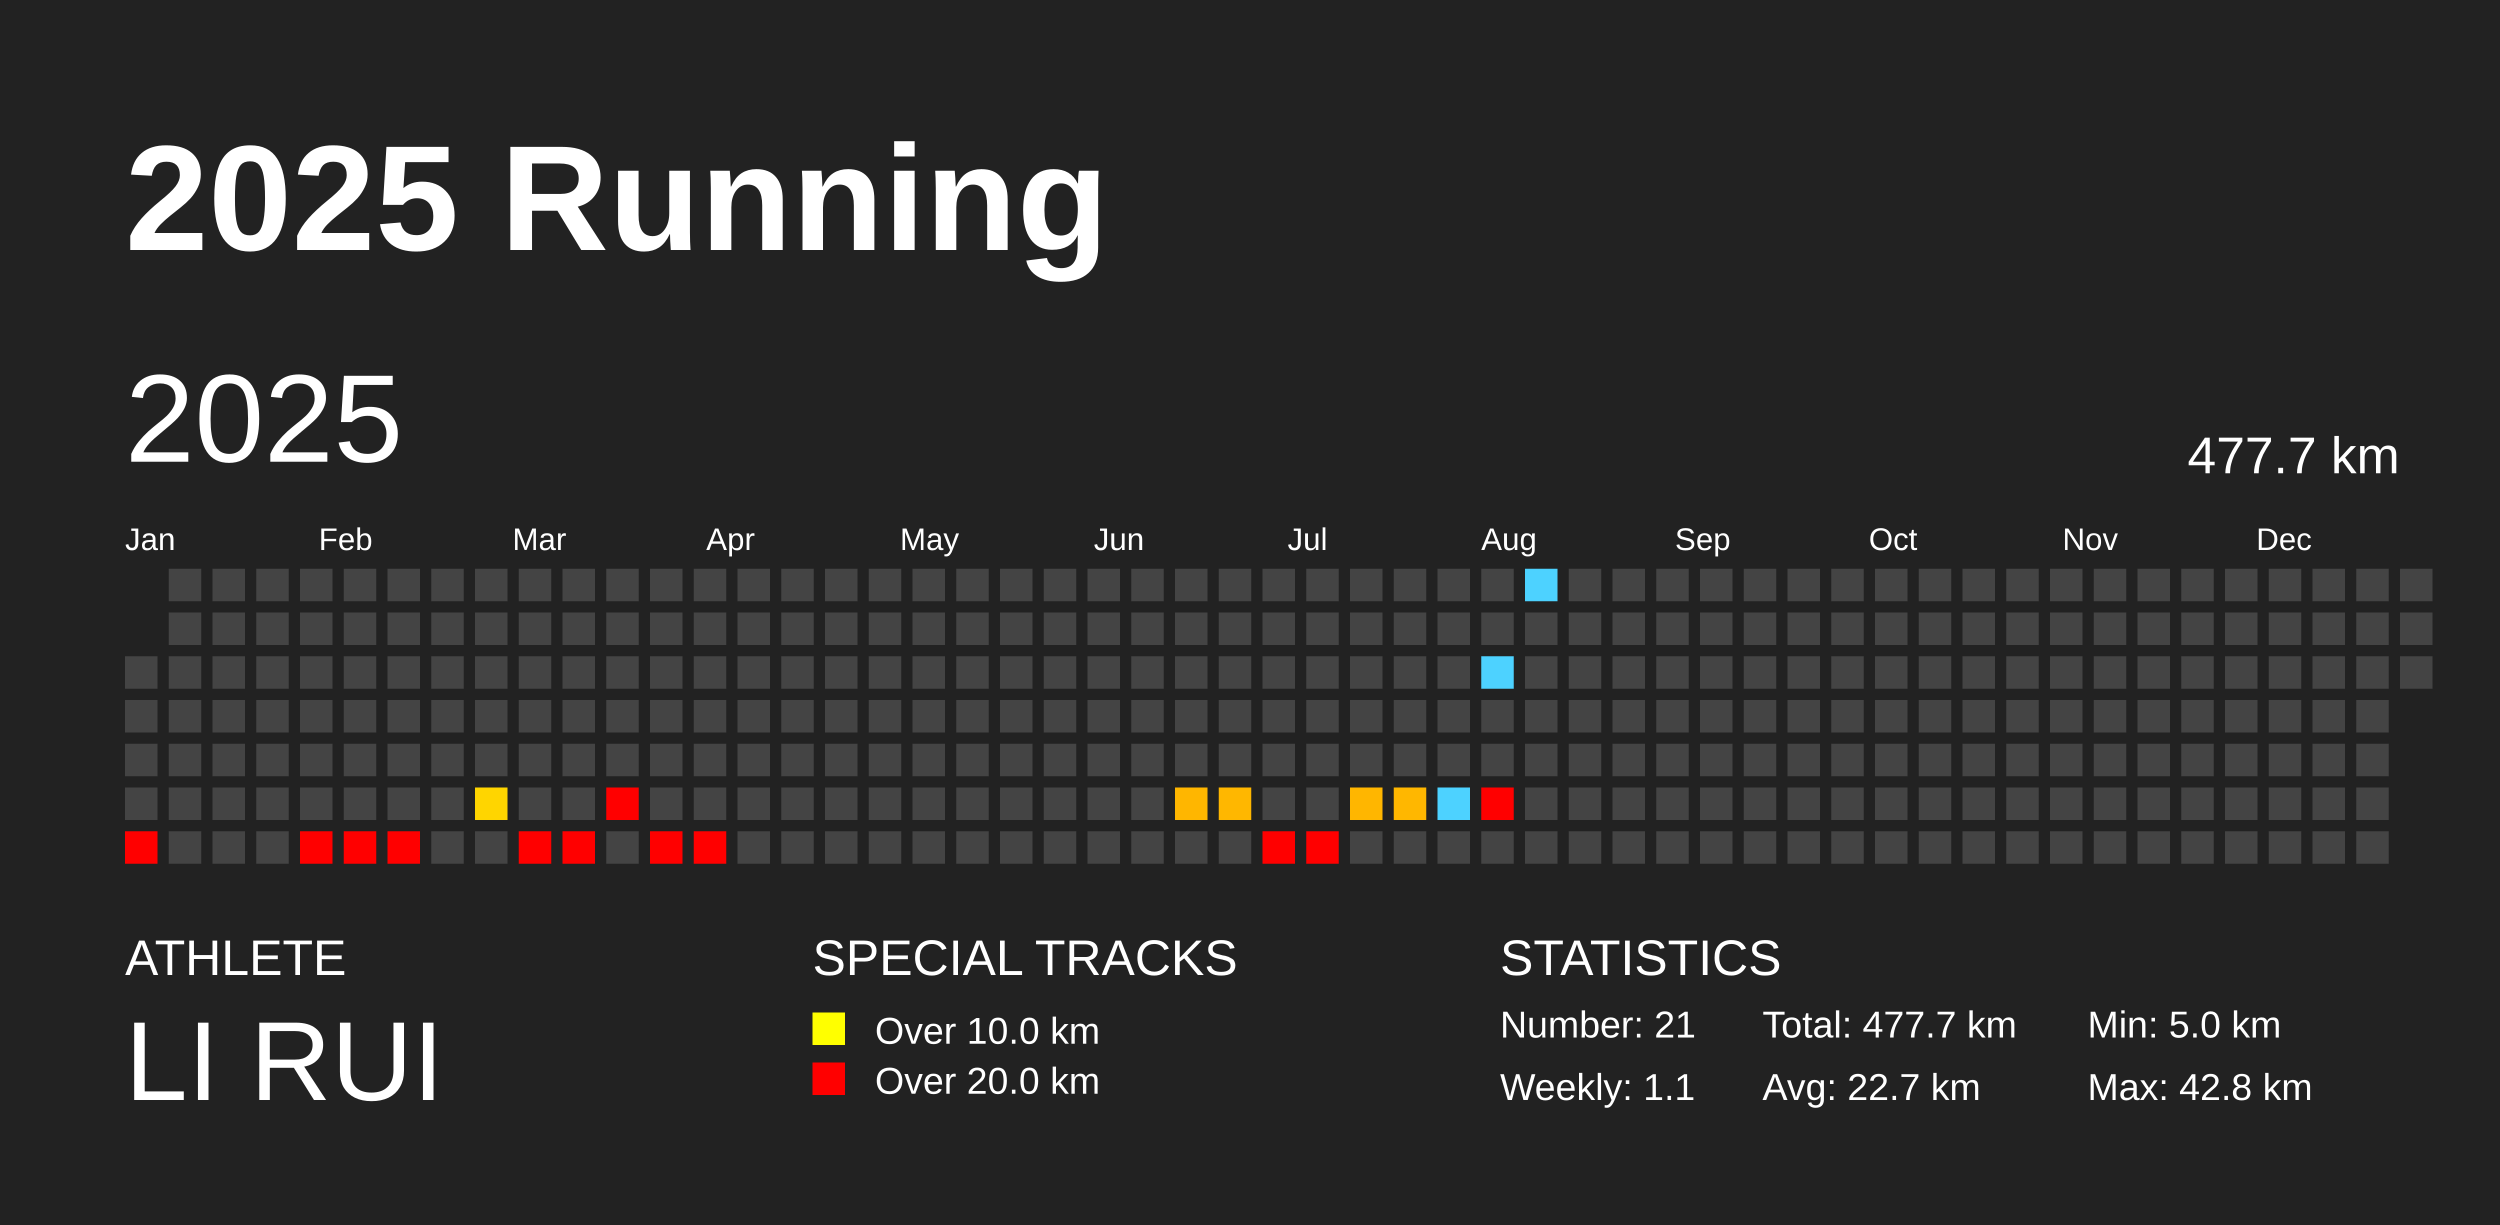
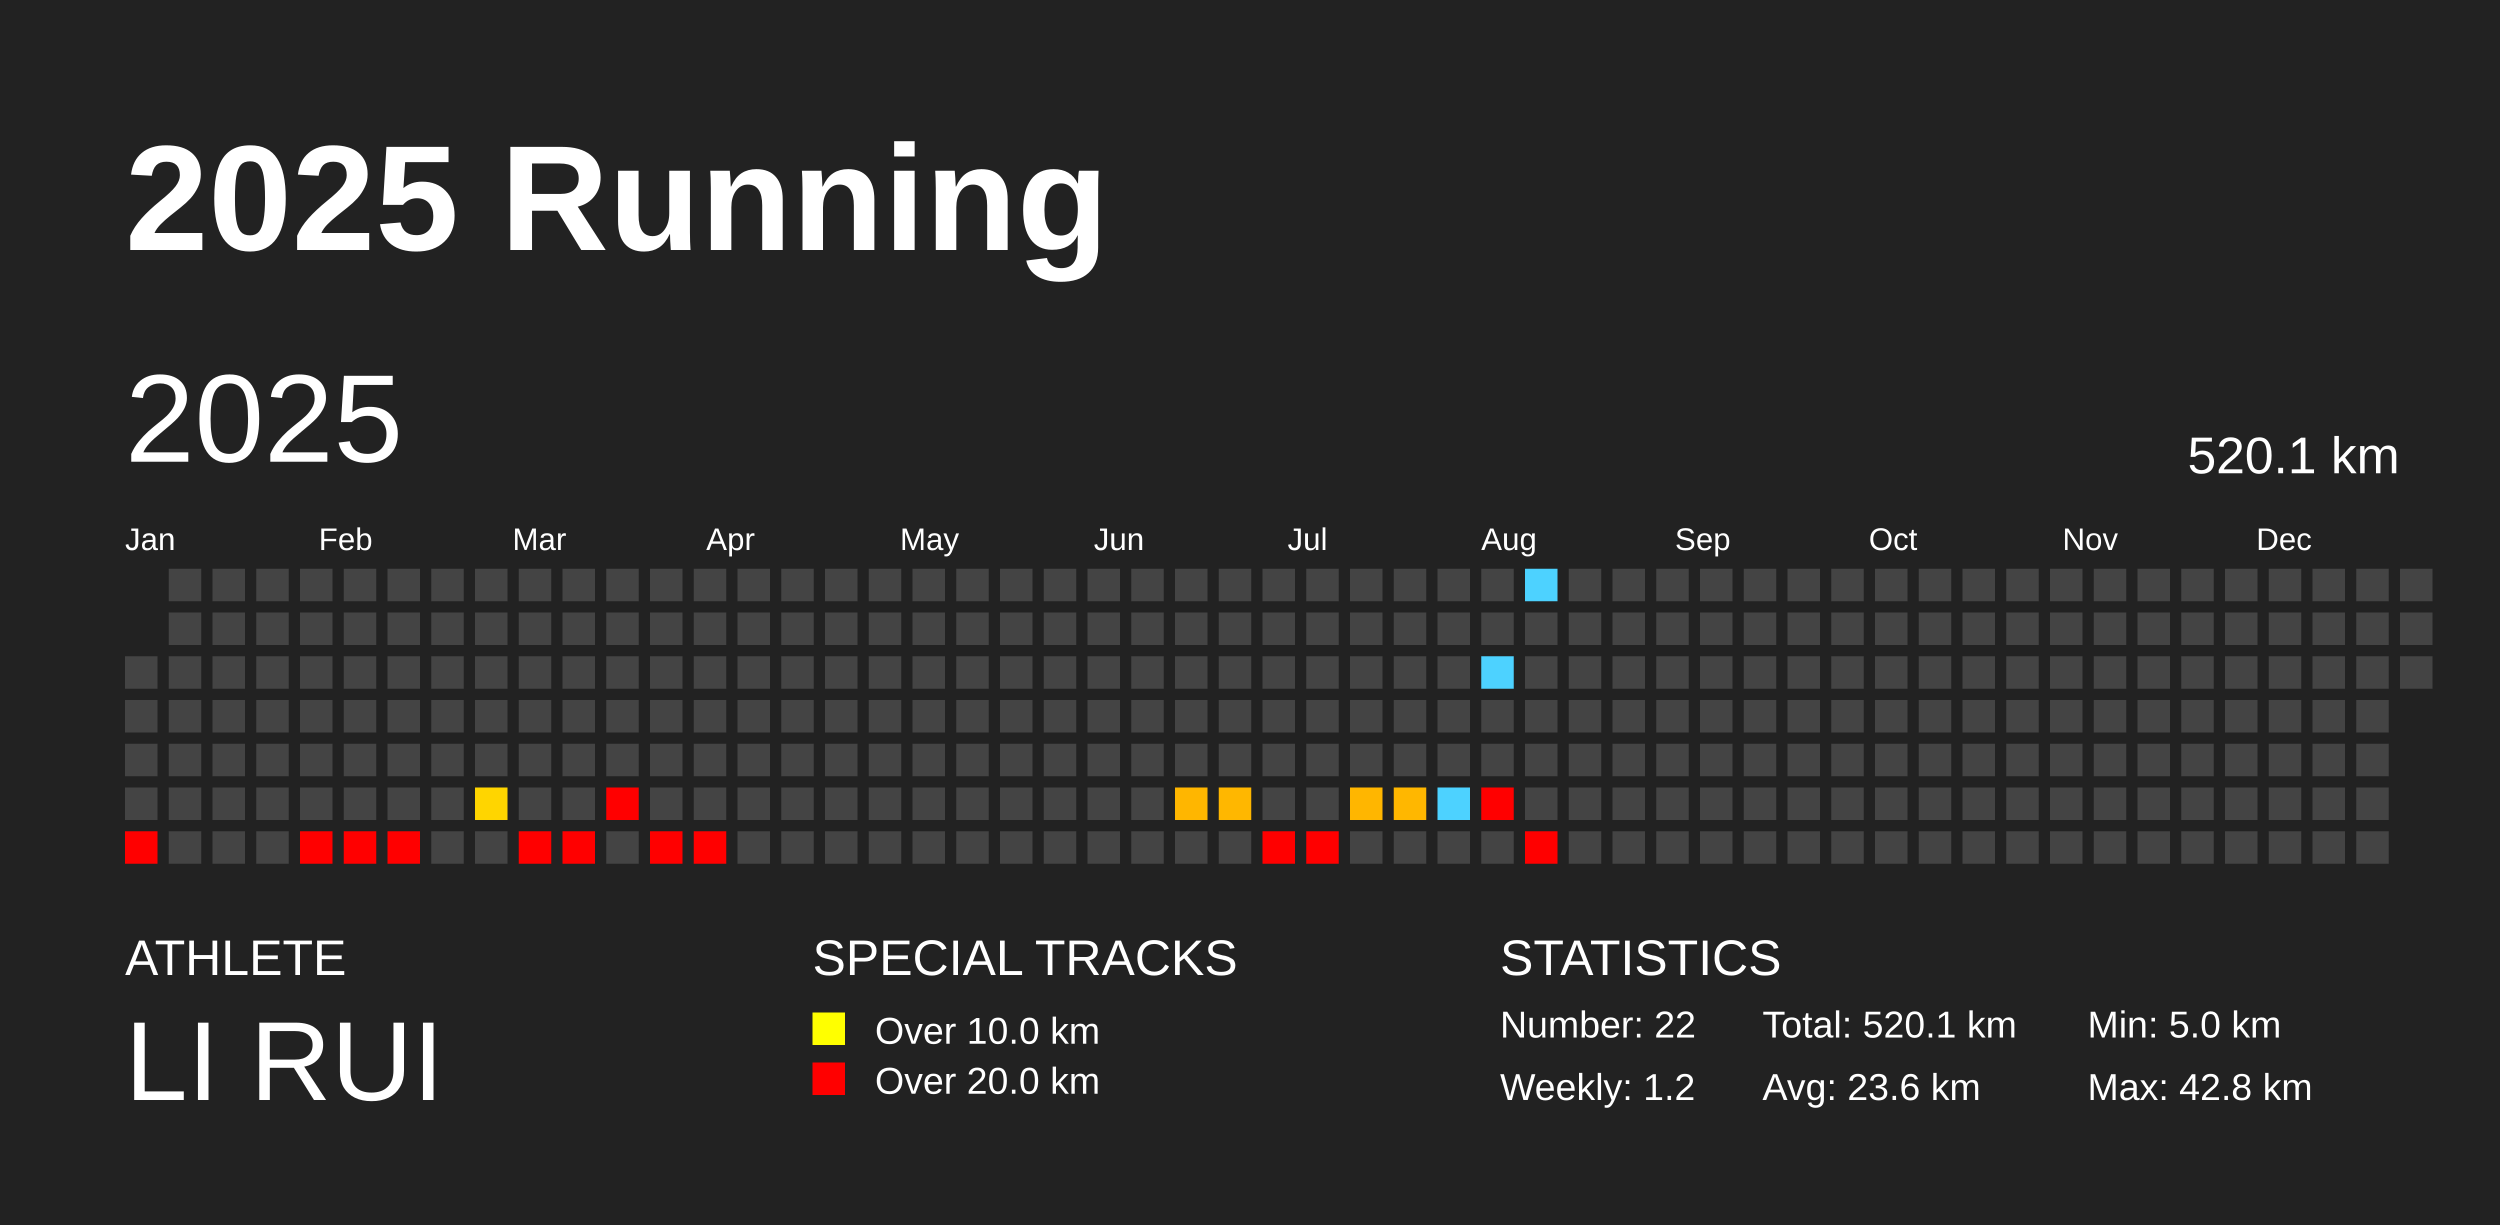
<svg xmlns="http://www.w3.org/2000/svg" baseProfile="full" height="98mm" version="1.1" viewBox="0,0,200,98" width="200mm">
  <defs />
  <rect fill="#222222" height="98" width="200" x="0" y="0" />
  <text fill="#FFFFFF" style="font-size:12px; font-family:Arial; font-weight:bold;" x="10" y="20">2025 Running</text>
  <text fill="#FFFFFF" style="font-size:4px; font-family:Arial" x="10" y="78">ATHLETE</text>
  <text fill="#FFFFFF" style="font-size:9px; font-family:Arial" x="10" y="88">LI RUI</text>
  <text fill="#FFFFFF" style="font-size:4px; font-family:Arial" x="65" y="78">SPECIAL TRACKS</text>
  <rect fill="yellow" height="2.6" width="2.6" x="65" y="81" />
  <text fill="#FFFFFF" style="font-size:3px; font-family:Arial" x="70" y="83.5">Over 10.0 km</text>
  <rect fill="red" height="2.6" width="2.6" x="65" y="85" />
  <text fill="#FFFFFF" style="font-size:3px; font-family:Arial" x="70" y="87.5">Over 20.0 km</text>
  <text fill="#FFFFFF" style="font-size:4px; font-family:Arial" x="120" y="78">STATISTICS</text>
-   <text fill="#FFFFFF" style="font-size:3px; font-family:Arial" x="120" y="83">Number: 21</text>
-   <text fill="#FFFFFF" style="font-size:3px; font-family:Arial" x="120" y="88">Weekly: 1.1</text>
-   <text fill="#FFFFFF" style="font-size:3px; font-family:Arial" x="141" y="83">Total: 477.7 km</text>
-   <text fill="#FFFFFF" style="font-size:3px; font-family:Arial" x="141" y="88">Avg: 22.7 km</text>
+   <text fill="#FFFFFF" style="font-size:3px; font-family:Arial" x="120" y="83">Number: 22</text>
+   <text fill="#FFFFFF" style="font-size:3px; font-family:Arial" x="120" y="88">Weekly: 1.2</text>
+   <text fill="#FFFFFF" style="font-size:3px; font-family:Arial" x="141" y="83">Total: 520.1 km</text>
+   <text fill="#FFFFFF" style="font-size:3px; font-family:Arial" x="141" y="88">Avg: 23.6 km</text>
  <text fill="#FFFFFF" style="font-size:3px; font-family:Arial" x="167" y="83">Min: 5.0 km</text>
  <text fill="#FFFFFF" style="font-size:3px; font-family:Arial" x="167" y="88">Max: 42.8 km</text>
  <text dominant-baseline="hanging" fill="#FFFFFF" style="font-size:10.0px; font-family:Arial;" x="10" y="30">2025</text>
-   <text dominant-baseline="hanging" fill="#FFFFFF" style="font-size:4.125px; font-family:Arial;" x="175" y="35">477.7 km</text>
+   <text dominant-baseline="hanging" fill="#FFFFFF" style="font-size:4.125px; font-family:Arial;" x="175" y="35">520.1 km</text>
  <text fill="#FFFFFF" style="font-size:2.5px; font-family:Arial" x="10.0" y="44">Jan</text>
  <text fill="#FFFFFF" style="font-size:2.5px; font-family:Arial" x="25.5" y="44">Feb</text>
  <text fill="#FFFFFF" style="font-size:2.5px; font-family:Arial" x="41.0" y="44">Mar</text>
  <text fill="#FFFFFF" style="font-size:2.5px; font-family:Arial" x="56.5" y="44">Apr</text>
  <text fill="#FFFFFF" style="font-size:2.5px; font-family:Arial" x="72.0" y="44">May</text>
  <text fill="#FFFFFF" style="font-size:2.5px; font-family:Arial" x="87.5" y="44">Jun</text>
  <text fill="#FFFFFF" style="font-size:2.5px; font-family:Arial" x="103.0" y="44">Jul</text>
  <text fill="#FFFFFF" style="font-size:2.5px; font-family:Arial" x="118.5" y="44">Aug</text>
  <text fill="#FFFFFF" style="font-size:2.5px; font-family:Arial" x="134.0" y="44">Sep</text>
  <text fill="#FFFFFF" style="font-size:2.5px; font-family:Arial" x="149.5" y="44">Oct</text>
  <text fill="#FFFFFF" style="font-size:2.5px; font-family:Arial" x="165.0" y="44">Nov</text>
  <text fill="#FFFFFF" style="font-size:2.5px; font-family:Arial" x="180.5" y="44">Dec</text>
  <rect fill="#444444" height="2.6" width="2.6" x="10.0" y="52.5" />
  <rect fill="#444444" height="2.6" width="2.6" x="10.0" y="56.0" />
  <rect fill="#444444" height="2.6" width="2.6" x="10.0" y="59.5" />
  <rect fill="#444444" height="2.6" width="2.6" x="10.0" y="63.0" />
  <rect fill="red" height="2.6" width="2.6" x="10.0" y="66.5" />
  <rect fill="#444444" height="2.6" width="2.6" x="13.5" y="45.5" />
  <rect fill="#444444" height="2.6" width="2.6" x="13.5" y="49.0" />
  <rect fill="#444444" height="2.6" width="2.6" x="13.5" y="52.5" />
  <rect fill="#444444" height="2.6" width="2.6" x="13.5" y="56.0" />
  <rect fill="#444444" height="2.6" width="2.6" x="13.5" y="59.5" />
  <rect fill="#444444" height="2.6" width="2.6" x="13.5" y="63.0" />
  <rect fill="#444444" height="2.6" width="2.6" x="13.5" y="66.5" />
  <rect fill="#444444" height="2.6" width="2.6" x="17.0" y="45.5" />
  <rect fill="#444444" height="2.6" width="2.6" x="17.0" y="49.0" />
  <rect fill="#444444" height="2.6" width="2.6" x="17.0" y="52.5" />
  <rect fill="#444444" height="2.6" width="2.6" x="17.0" y="56.0" />
  <rect fill="#444444" height="2.6" width="2.6" x="17.0" y="59.5" />
  <rect fill="#444444" height="2.6" width="2.6" x="17.0" y="63.0" />
  <rect fill="#444444" height="2.6" width="2.6" x="17.0" y="66.5" />
  <rect fill="#444444" height="2.6" width="2.6" x="20.5" y="45.5" />
  <rect fill="#444444" height="2.6" width="2.6" x="20.5" y="49.0" />
  <rect fill="#444444" height="2.6" width="2.6" x="20.5" y="52.5" />
  <rect fill="#444444" height="2.6" width="2.6" x="20.5" y="56.0" />
  <rect fill="#444444" height="2.6" width="2.6" x="20.5" y="59.5" />
  <rect fill="#444444" height="2.6" width="2.6" x="20.5" y="63.0" />
  <rect fill="#444444" height="2.6" width="2.6" x="20.5" y="66.5" />
  <rect fill="#444444" height="2.6" width="2.6" x="24.0" y="45.5" />
  <rect fill="#444444" height="2.6" width="2.6" x="24.0" y="49.0" />
  <rect fill="#444444" height="2.6" width="2.6" x="24.0" y="52.5" />
  <rect fill="#444444" height="2.6" width="2.6" x="24.0" y="56.0" />
  <rect fill="#444444" height="2.6" width="2.6" x="24.0" y="59.5" />
  <rect fill="#444444" height="2.6" width="2.6" x="24.0" y="63.0" />
  <rect fill="red" height="2.6" width="2.6" x="24.0" y="66.5" />
  <rect fill="#444444" height="2.6" width="2.6" x="27.5" y="45.5" />
  <rect fill="#444444" height="2.6" width="2.6" x="27.5" y="49.0" />
  <rect fill="#444444" height="2.6" width="2.6" x="27.5" y="52.5" />
  <rect fill="#444444" height="2.6" width="2.6" x="27.5" y="56.0" />
  <rect fill="#444444" height="2.6" width="2.6" x="27.5" y="59.5" />
  <rect fill="#444444" height="2.6" width="2.6" x="27.5" y="63.0" />
  <rect fill="red" height="2.6" width="2.6" x="27.5" y="66.5" />
  <rect fill="#444444" height="2.6" width="2.6" x="31.0" y="45.5" />
  <rect fill="#444444" height="2.6" width="2.6" x="31.0" y="49.0" />
  <rect fill="#444444" height="2.6" width="2.6" x="31.0" y="52.5" />
  <rect fill="#444444" height="2.6" width="2.6" x="31.0" y="56.0" />
  <rect fill="#444444" height="2.6" width="2.6" x="31.0" y="59.5" />
  <rect fill="#444444" height="2.6" width="2.6" x="31.0" y="63.0" />
  <rect fill="red" height="2.6" width="2.6" x="31.0" y="66.5" />
  <rect fill="#444444" height="2.6" width="2.6" x="34.5" y="45.5" />
  <rect fill="#444444" height="2.6" width="2.6" x="34.5" y="49.0" />
  <rect fill="#444444" height="2.6" width="2.6" x="34.5" y="52.5" />
  <rect fill="#444444" height="2.6" width="2.6" x="34.5" y="56.0" />
  <rect fill="#444444" height="2.6" width="2.6" x="34.5" y="59.5" />
  <rect fill="#444444" height="2.6" width="2.6" x="34.5" y="63.0" />
  <rect fill="#444444" height="2.6" width="2.6" x="34.5" y="66.5" />
  <rect fill="#444444" height="2.6" width="2.6" x="38.0" y="45.5" />
  <rect fill="#444444" height="2.6" width="2.6" x="38.0" y="49.0" />
  <rect fill="#444444" height="2.6" width="2.6" x="38.0" y="52.5" />
  <rect fill="#444444" height="2.6" width="2.6" x="38.0" y="56.0" />
  <rect fill="#444444" height="2.6" width="2.6" x="38.0" y="59.5" />
  <rect fill="#ffd500" height="2.6" width="2.6" x="38.0" y="63.0" />
  <rect fill="#444444" height="2.6" width="2.6" x="38.0" y="66.5" />
  <rect fill="#444444" height="2.6" width="2.6" x="41.5" y="45.5" />
  <rect fill="#444444" height="2.6" width="2.6" x="41.5" y="49.0" />
  <rect fill="#444444" height="2.6" width="2.6" x="41.5" y="52.5" />
  <rect fill="#444444" height="2.6" width="2.6" x="41.5" y="56.0" />
  <rect fill="#444444" height="2.6" width="2.6" x="41.5" y="59.5" />
  <rect fill="#444444" height="2.6" width="2.6" x="41.5" y="63.0" />
  <rect fill="red" height="2.6" width="2.6" x="41.5" y="66.5" />
  <rect fill="#444444" height="2.6" width="2.6" x="45.0" y="45.5" />
  <rect fill="#444444" height="2.6" width="2.6" x="45.0" y="49.0" />
  <rect fill="#444444" height="2.6" width="2.6" x="45.0" y="52.5" />
  <rect fill="#444444" height="2.6" width="2.6" x="45.0" y="56.0" />
  <rect fill="#444444" height="2.6" width="2.6" x="45.0" y="59.5" />
  <rect fill="#444444" height="2.6" width="2.6" x="45.0" y="63.0" />
  <rect fill="red" height="2.6" width="2.6" x="45.0" y="66.5" />
  <rect fill="#444444" height="2.6" width="2.6" x="48.5" y="45.5" />
  <rect fill="#444444" height="2.6" width="2.6" x="48.5" y="49.0" />
  <rect fill="#444444" height="2.6" width="2.6" x="48.5" y="52.5" />
  <rect fill="#444444" height="2.6" width="2.6" x="48.5" y="56.0" />
  <rect fill="#444444" height="2.6" width="2.6" x="48.5" y="59.5" />
  <rect fill="red" height="2.6" width="2.6" x="48.5" y="63.0" />
  <rect fill="#444444" height="2.6" width="2.6" x="48.5" y="66.5" />
  <rect fill="#444444" height="2.6" width="2.6" x="52.0" y="45.5" />
  <rect fill="#444444" height="2.6" width="2.6" x="52.0" y="49.0" />
  <rect fill="#444444" height="2.6" width="2.6" x="52.0" y="52.5" />
  <rect fill="#444444" height="2.6" width="2.6" x="52.0" y="56.0" />
  <rect fill="#444444" height="2.6" width="2.6" x="52.0" y="59.5" />
  <rect fill="#444444" height="2.6" width="2.6" x="52.0" y="63.0" />
  <rect fill="red" height="2.6" width="2.6" x="52.0" y="66.5" />
  <rect fill="#444444" height="2.6" width="2.6" x="55.5" y="45.5" />
  <rect fill="#444444" height="2.6" width="2.6" x="55.5" y="49.0" />
  <rect fill="#444444" height="2.6" width="2.6" x="55.5" y="52.5" />
  <rect fill="#444444" height="2.6" width="2.6" x="55.5" y="56.0" />
  <rect fill="#444444" height="2.6" width="2.6" x="55.5" y="59.5" />
  <rect fill="#444444" height="2.6" width="2.6" x="55.5" y="63.0" />
  <rect fill="red" height="2.6" width="2.6" x="55.5" y="66.5" />
  <rect fill="#444444" height="2.6" width="2.6" x="59.0" y="45.5" />
  <rect fill="#444444" height="2.6" width="2.6" x="59.0" y="49.0" />
  <rect fill="#444444" height="2.6" width="2.6" x="59.0" y="52.5" />
  <rect fill="#444444" height="2.6" width="2.6" x="59.0" y="56.0" />
  <rect fill="#444444" height="2.6" width="2.6" x="59.0" y="59.5" />
  <rect fill="#444444" height="2.6" width="2.6" x="59.0" y="63.0" />
  <rect fill="#444444" height="2.6" width="2.6" x="59.0" y="66.5" />
  <rect fill="#444444" height="2.6" width="2.6" x="62.5" y="45.5" />
  <rect fill="#444444" height="2.6" width="2.6" x="62.5" y="49.0" />
  <rect fill="#444444" height="2.6" width="2.6" x="62.5" y="52.5" />
  <rect fill="#444444" height="2.6" width="2.6" x="62.5" y="56.0" />
  <rect fill="#444444" height="2.6" width="2.6" x="62.5" y="59.5" />
  <rect fill="#444444" height="2.6" width="2.6" x="62.5" y="63.0" />
  <rect fill="#444444" height="2.6" width="2.6" x="62.5" y="66.5" />
  <rect fill="#444444" height="2.6" width="2.6" x="66.0" y="45.5" />
  <rect fill="#444444" height="2.6" width="2.6" x="66.0" y="49.0" />
  <rect fill="#444444" height="2.6" width="2.6" x="66.0" y="52.5" />
  <rect fill="#444444" height="2.6" width="2.6" x="66.0" y="56.0" />
  <rect fill="#444444" height="2.6" width="2.6" x="66.0" y="59.5" />
  <rect fill="#444444" height="2.6" width="2.6" x="66.0" y="63.0" />
  <rect fill="#444444" height="2.6" width="2.6" x="66.0" y="66.5" />
  <rect fill="#444444" height="2.6" width="2.6" x="69.5" y="45.5" />
  <rect fill="#444444" height="2.6" width="2.6" x="69.5" y="49.0" />
  <rect fill="#444444" height="2.6" width="2.6" x="69.5" y="52.5" />
  <rect fill="#444444" height="2.6" width="2.6" x="69.5" y="56.0" />
  <rect fill="#444444" height="2.6" width="2.6" x="69.5" y="59.5" />
  <rect fill="#444444" height="2.6" width="2.6" x="69.5" y="63.0" />
  <rect fill="#444444" height="2.6" width="2.6" x="69.5" y="66.5" />
  <rect fill="#444444" height="2.6" width="2.6" x="73.0" y="45.5" />
  <rect fill="#444444" height="2.6" width="2.6" x="73.0" y="49.0" />
  <rect fill="#444444" height="2.6" width="2.6" x="73.0" y="52.5" />
  <rect fill="#444444" height="2.6" width="2.6" x="73.0" y="56.0" />
  <rect fill="#444444" height="2.6" width="2.6" x="73.0" y="59.5" />
  <rect fill="#444444" height="2.6" width="2.6" x="73.0" y="63.0" />
  <rect fill="#444444" height="2.6" width="2.6" x="73.0" y="66.5" />
  <rect fill="#444444" height="2.6" width="2.6" x="76.5" y="45.5" />
  <rect fill="#444444" height="2.6" width="2.6" x="76.5" y="49.0" />
  <rect fill="#444444" height="2.6" width="2.6" x="76.5" y="52.5" />
  <rect fill="#444444" height="2.6" width="2.6" x="76.5" y="56.0" />
  <rect fill="#444444" height="2.6" width="2.6" x="76.5" y="59.5" />
  <rect fill="#444444" height="2.6" width="2.6" x="76.5" y="63.0" />
  <rect fill="#444444" height="2.6" width="2.6" x="76.5" y="66.5" />
  <rect fill="#444444" height="2.6" width="2.6" x="80.0" y="45.5" />
  <rect fill="#444444" height="2.6" width="2.6" x="80.0" y="49.0" />
  <rect fill="#444444" height="2.6" width="2.6" x="80.0" y="52.5" />
  <rect fill="#444444" height="2.6" width="2.6" x="80.0" y="56.0" />
  <rect fill="#444444" height="2.6" width="2.6" x="80.0" y="59.5" />
  <rect fill="#444444" height="2.6" width="2.6" x="80.0" y="63.0" />
  <rect fill="#444444" height="2.6" width="2.6" x="80.0" y="66.5" />
  <rect fill="#444444" height="2.6" width="2.6" x="83.5" y="45.5" />
  <rect fill="#444444" height="2.6" width="2.6" x="83.5" y="49.0" />
  <rect fill="#444444" height="2.6" width="2.6" x="83.5" y="52.5" />
  <rect fill="#444444" height="2.6" width="2.6" x="83.5" y="56.0" />
  <rect fill="#444444" height="2.6" width="2.6" x="83.5" y="59.5" />
  <rect fill="#444444" height="2.6" width="2.6" x="83.5" y="63.0" />
  <rect fill="#444444" height="2.6" width="2.6" x="83.5" y="66.5" />
  <rect fill="#444444" height="2.6" width="2.6" x="87.0" y="45.5" />
  <rect fill="#444444" height="2.6" width="2.6" x="87.0" y="49.0" />
  <rect fill="#444444" height="2.6" width="2.6" x="87.0" y="52.5" />
  <rect fill="#444444" height="2.6" width="2.6" x="87.0" y="56.0" />
  <rect fill="#444444" height="2.6" width="2.6" x="87.0" y="59.5" />
  <rect fill="#444444" height="2.6" width="2.6" x="87.0" y="63.0" />
  <rect fill="#444444" height="2.6" width="2.6" x="87.0" y="66.5" />
  <rect fill="#444444" height="2.6" width="2.6" x="90.5" y="45.5" />
  <rect fill="#444444" height="2.6" width="2.6" x="90.5" y="49.0" />
  <rect fill="#444444" height="2.6" width="2.6" x="90.5" y="52.5" />
  <rect fill="#444444" height="2.6" width="2.6" x="90.5" y="56.0" />
  <rect fill="#444444" height="2.6" width="2.6" x="90.5" y="59.5" />
  <rect fill="#444444" height="2.6" width="2.6" x="90.5" y="63.0" />
  <rect fill="#444444" height="2.6" width="2.6" x="90.5" y="66.5" />
  <rect fill="#444444" height="2.6" width="2.6" x="94.0" y="45.5" />
  <rect fill="#444444" height="2.6" width="2.6" x="94.0" y="49.0" />
  <rect fill="#444444" height="2.6" width="2.6" x="94.0" y="52.5" />
  <rect fill="#444444" height="2.6" width="2.6" x="94.0" y="56.0" />
  <rect fill="#444444" height="2.6" width="2.6" x="94.0" y="59.5" />
  <rect fill="#ffb600" height="2.6" width="2.6" x="94.0" y="63.0" />
  <rect fill="#444444" height="2.6" width="2.6" x="94.0" y="66.5" />
  <rect fill="#444444" height="2.6" width="2.6" x="97.5" y="45.5" />
  <rect fill="#444444" height="2.6" width="2.6" x="97.5" y="49.0" />
  <rect fill="#444444" height="2.6" width="2.6" x="97.5" y="52.5" />
  <rect fill="#444444" height="2.6" width="2.6" x="97.5" y="56.0" />
  <rect fill="#444444" height="2.6" width="2.6" x="97.5" y="59.5" />
  <rect fill="#ffb700" height="2.6" width="2.6" x="97.5" y="63.0" />
  <rect fill="#444444" height="2.6" width="2.6" x="97.5" y="66.5" />
  <rect fill="#444444" height="2.6" width="2.6" x="101.0" y="45.5" />
  <rect fill="#444444" height="2.6" width="2.6" x="101.0" y="49.0" />
  <rect fill="#444444" height="2.6" width="2.6" x="101.0" y="52.5" />
  <rect fill="#444444" height="2.6" width="2.6" x="101.0" y="56.0" />
  <rect fill="#444444" height="2.6" width="2.6" x="101.0" y="59.5" />
  <rect fill="#444444" height="2.6" width="2.6" x="101.0" y="63.0" />
  <rect fill="red" height="2.6" width="2.6" x="101.0" y="66.5" />
  <rect fill="#444444" height="2.6" width="2.6" x="104.5" y="45.5" />
  <rect fill="#444444" height="2.6" width="2.6" x="104.5" y="49.0" />
  <rect fill="#444444" height="2.6" width="2.6" x="104.5" y="52.5" />
  <rect fill="#444444" height="2.6" width="2.6" x="104.5" y="56.0" />
  <rect fill="#444444" height="2.6" width="2.6" x="104.5" y="59.5" />
  <rect fill="#444444" height="2.6" width="2.6" x="104.5" y="63.0" />
  <rect fill="red" height="2.6" width="2.6" x="104.5" y="66.5" />
  <rect fill="#444444" height="2.6" width="2.6" x="108.0" y="45.5" />
  <rect fill="#444444" height="2.6" width="2.6" x="108.0" y="49.0" />
  <rect fill="#444444" height="2.6" width="2.6" x="108.0" y="52.5" />
  <rect fill="#444444" height="2.6" width="2.6" x="108.0" y="56.0" />
  <rect fill="#444444" height="2.6" width="2.6" x="108.0" y="59.5" />
  <rect fill="#ffb600" height="2.6" width="2.6" x="108.0" y="63.0" />
  <rect fill="#444444" height="2.6" width="2.6" x="108.0" y="66.5" />
  <rect fill="#444444" height="2.6" width="2.6" x="111.5" y="45.5" />
  <rect fill="#444444" height="2.6" width="2.6" x="111.5" y="49.0" />
  <rect fill="#444444" height="2.6" width="2.6" x="111.5" y="52.5" />
  <rect fill="#444444" height="2.6" width="2.6" x="111.5" y="56.0" />
  <rect fill="#444444" height="2.6" width="2.6" x="111.5" y="59.5" />
  <rect fill="#ffb700" height="2.6" width="2.6" x="111.5" y="63.0" />
  <rect fill="#444444" height="2.6" width="2.6" x="111.5" y="66.5" />
  <rect fill="#444444" height="2.6" width="2.6" x="115.0" y="45.5" />
  <rect fill="#444444" height="2.6" width="2.6" x="115.0" y="49.0" />
  <rect fill="#444444" height="2.6" width="2.6" x="115.0" y="52.5" />
  <rect fill="#444444" height="2.6" width="2.6" x="115.0" y="56.0" />
  <rect fill="#444444" height="2.6" width="2.6" x="115.0" y="59.5" />
  <rect fill="#4dd2ff" height="2.6" width="2.6" x="115.0" y="63.0" />
  <rect fill="#444444" height="2.6" width="2.6" x="115.0" y="66.5" />
  <rect fill="#444444" height="2.6" width="2.6" x="118.5" y="45.5" />
  <rect fill="#444444" height="2.6" width="2.6" x="118.5" y="49.0" />
  <rect fill="#4dd2ff" height="2.6" width="2.6" x="118.5" y="52.5" />
  <rect fill="#444444" height="2.6" width="2.6" x="118.5" y="56.0" />
  <rect fill="#444444" height="2.6" width="2.6" x="118.5" y="59.5" />
  <rect fill="red" height="2.6" width="2.6" x="118.5" y="63.0" />
  <rect fill="#444444" height="2.6" width="2.6" x="118.5" y="66.5" />
  <rect fill="#4dd2ff" height="2.6" width="2.6" x="122.0" y="45.5" />
  <rect fill="#444444" height="2.6" width="2.6" x="122.0" y="49.0" />
  <rect fill="#444444" height="2.6" width="2.6" x="122.0" y="52.5" />
  <rect fill="#444444" height="2.6" width="2.6" x="122.0" y="56.0" />
  <rect fill="#444444" height="2.6" width="2.6" x="122.0" y="59.5" />
  <rect fill="#444444" height="2.6" width="2.6" x="122.0" y="63.0" />
-   <rect fill="#444444" height="2.6" width="2.6" x="122.0" y="66.5" />
+   <rect fill="red" height="2.6" width="2.6" x="122.0" y="66.5" />
  <rect fill="#444444" height="2.6" width="2.6" x="125.5" y="45.5" />
  <rect fill="#444444" height="2.6" width="2.6" x="125.5" y="49.0" />
  <rect fill="#444444" height="2.6" width="2.6" x="125.5" y="52.5" />
  <rect fill="#444444" height="2.6" width="2.6" x="125.5" y="56.0" />
  <rect fill="#444444" height="2.6" width="2.6" x="125.5" y="59.5" />
  <rect fill="#444444" height="2.6" width="2.6" x="125.5" y="63.0" />
  <rect fill="#444444" height="2.6" width="2.6" x="125.5" y="66.5" />
  <rect fill="#444444" height="2.6" width="2.6" x="129.0" y="45.5" />
  <rect fill="#444444" height="2.6" width="2.6" x="129.0" y="49.0" />
  <rect fill="#444444" height="2.6" width="2.6" x="129.0" y="52.5" />
  <rect fill="#444444" height="2.6" width="2.6" x="129.0" y="56.0" />
  <rect fill="#444444" height="2.6" width="2.6" x="129.0" y="59.5" />
  <rect fill="#444444" height="2.6" width="2.6" x="129.0" y="63.0" />
  <rect fill="#444444" height="2.6" width="2.6" x="129.0" y="66.5" />
  <rect fill="#444444" height="2.6" width="2.6" x="132.5" y="45.5" />
  <rect fill="#444444" height="2.6" width="2.6" x="132.5" y="49.0" />
  <rect fill="#444444" height="2.6" width="2.6" x="132.5" y="52.5" />
  <rect fill="#444444" height="2.6" width="2.6" x="132.5" y="56.0" />
  <rect fill="#444444" height="2.6" width="2.6" x="132.5" y="59.5" />
  <rect fill="#444444" height="2.6" width="2.6" x="132.5" y="63.0" />
  <rect fill="#444444" height="2.6" width="2.6" x="132.5" y="66.5" />
  <rect fill="#444444" height="2.6" width="2.6" x="136.0" y="45.5" />
  <rect fill="#444444" height="2.6" width="2.6" x="136.0" y="49.0" />
  <rect fill="#444444" height="2.6" width="2.6" x="136.0" y="52.5" />
  <rect fill="#444444" height="2.6" width="2.6" x="136.0" y="56.0" />
  <rect fill="#444444" height="2.6" width="2.6" x="136.0" y="59.5" />
  <rect fill="#444444" height="2.6" width="2.6" x="136.0" y="63.0" />
  <rect fill="#444444" height="2.6" width="2.6" x="136.0" y="66.5" />
  <rect fill="#444444" height="2.6" width="2.6" x="139.5" y="45.5" />
  <rect fill="#444444" height="2.6" width="2.6" x="139.5" y="49.0" />
  <rect fill="#444444" height="2.6" width="2.6" x="139.5" y="52.5" />
  <rect fill="#444444" height="2.6" width="2.6" x="139.5" y="56.0" />
  <rect fill="#444444" height="2.6" width="2.6" x="139.5" y="59.5" />
  <rect fill="#444444" height="2.6" width="2.6" x="139.5" y="63.0" />
  <rect fill="#444444" height="2.6" width="2.6" x="139.5" y="66.5" />
  <rect fill="#444444" height="2.6" width="2.6" x="143.0" y="45.5" />
  <rect fill="#444444" height="2.6" width="2.6" x="143.0" y="49.0" />
  <rect fill="#444444" height="2.6" width="2.6" x="143.0" y="52.5" />
  <rect fill="#444444" height="2.6" width="2.6" x="143.0" y="56.0" />
  <rect fill="#444444" height="2.6" width="2.6" x="143.0" y="59.5" />
  <rect fill="#444444" height="2.6" width="2.6" x="143.0" y="63.0" />
  <rect fill="#444444" height="2.6" width="2.6" x="143.0" y="66.5" />
  <rect fill="#444444" height="2.6" width="2.6" x="146.5" y="45.5" />
  <rect fill="#444444" height="2.6" width="2.6" x="146.5" y="49.0" />
  <rect fill="#444444" height="2.6" width="2.6" x="146.5" y="52.5" />
  <rect fill="#444444" height="2.6" width="2.6" x="146.5" y="56.0" />
  <rect fill="#444444" height="2.6" width="2.6" x="146.5" y="59.5" />
  <rect fill="#444444" height="2.6" width="2.6" x="146.5" y="63.0" />
  <rect fill="#444444" height="2.6" width="2.6" x="146.5" y="66.5" />
  <rect fill="#444444" height="2.6" width="2.6" x="150.0" y="45.5" />
  <rect fill="#444444" height="2.6" width="2.6" x="150.0" y="49.0" />
  <rect fill="#444444" height="2.6" width="2.6" x="150.0" y="52.5" />
  <rect fill="#444444" height="2.6" width="2.6" x="150.0" y="56.0" />
  <rect fill="#444444" height="2.6" width="2.6" x="150.0" y="59.5" />
  <rect fill="#444444" height="2.6" width="2.6" x="150.0" y="63.0" />
  <rect fill="#444444" height="2.6" width="2.6" x="150.0" y="66.5" />
  <rect fill="#444444" height="2.6" width="2.6" x="153.5" y="45.5" />
  <rect fill="#444444" height="2.6" width="2.6" x="153.5" y="49.0" />
  <rect fill="#444444" height="2.6" width="2.6" x="153.5" y="52.5" />
  <rect fill="#444444" height="2.6" width="2.6" x="153.5" y="56.0" />
  <rect fill="#444444" height="2.6" width="2.6" x="153.5" y="59.5" />
  <rect fill="#444444" height="2.6" width="2.6" x="153.5" y="63.0" />
  <rect fill="#444444" height="2.6" width="2.6" x="153.5" y="66.5" />
  <rect fill="#444444" height="2.6" width="2.6" x="157.0" y="45.5" />
  <rect fill="#444444" height="2.6" width="2.6" x="157.0" y="49.0" />
  <rect fill="#444444" height="2.6" width="2.6" x="157.0" y="52.5" />
  <rect fill="#444444" height="2.6" width="2.6" x="157.0" y="56.0" />
  <rect fill="#444444" height="2.6" width="2.6" x="157.0" y="59.5" />
  <rect fill="#444444" height="2.6" width="2.6" x="157.0" y="63.0" />
  <rect fill="#444444" height="2.6" width="2.6" x="157.0" y="66.5" />
  <rect fill="#444444" height="2.6" width="2.6" x="160.5" y="45.5" />
  <rect fill="#444444" height="2.6" width="2.6" x="160.5" y="49.0" />
  <rect fill="#444444" height="2.6" width="2.6" x="160.5" y="52.5" />
  <rect fill="#444444" height="2.6" width="2.6" x="160.5" y="56.0" />
  <rect fill="#444444" height="2.6" width="2.6" x="160.5" y="59.5" />
  <rect fill="#444444" height="2.6" width="2.6" x="160.5" y="63.0" />
  <rect fill="#444444" height="2.6" width="2.6" x="160.5" y="66.5" />
  <rect fill="#444444" height="2.6" width="2.6" x="164.0" y="45.5" />
  <rect fill="#444444" height="2.6" width="2.6" x="164.0" y="49.0" />
  <rect fill="#444444" height="2.6" width="2.6" x="164.0" y="52.5" />
  <rect fill="#444444" height="2.6" width="2.6" x="164.0" y="56.0" />
  <rect fill="#444444" height="2.6" width="2.6" x="164.0" y="59.5" />
  <rect fill="#444444" height="2.6" width="2.6" x="164.0" y="63.0" />
  <rect fill="#444444" height="2.6" width="2.6" x="164.0" y="66.5" />
  <rect fill="#444444" height="2.6" width="2.6" x="167.5" y="45.5" />
  <rect fill="#444444" height="2.6" width="2.6" x="167.5" y="49.0" />
  <rect fill="#444444" height="2.6" width="2.6" x="167.5" y="52.5" />
  <rect fill="#444444" height="2.6" width="2.6" x="167.5" y="56.0" />
  <rect fill="#444444" height="2.6" width="2.6" x="167.5" y="59.5" />
  <rect fill="#444444" height="2.6" width="2.6" x="167.5" y="63.0" />
  <rect fill="#444444" height="2.6" width="2.6" x="167.5" y="66.5" />
  <rect fill="#444444" height="2.6" width="2.6" x="171.0" y="45.5" />
  <rect fill="#444444" height="2.6" width="2.6" x="171.0" y="49.0" />
  <rect fill="#444444" height="2.6" width="2.6" x="171.0" y="52.5" />
  <rect fill="#444444" height="2.6" width="2.6" x="171.0" y="56.0" />
  <rect fill="#444444" height="2.6" width="2.6" x="171.0" y="59.5" />
  <rect fill="#444444" height="2.6" width="2.6" x="171.0" y="63.0" />
  <rect fill="#444444" height="2.6" width="2.6" x="171.0" y="66.5" />
  <rect fill="#444444" height="2.6" width="2.6" x="174.5" y="45.5" />
  <rect fill="#444444" height="2.6" width="2.6" x="174.5" y="49.0" />
  <rect fill="#444444" height="2.6" width="2.6" x="174.5" y="52.5" />
  <rect fill="#444444" height="2.6" width="2.6" x="174.5" y="56.0" />
  <rect fill="#444444" height="2.6" width="2.6" x="174.5" y="59.5" />
  <rect fill="#444444" height="2.6" width="2.6" x="174.5" y="63.0" />
  <rect fill="#444444" height="2.6" width="2.6" x="174.5" y="66.5" />
  <rect fill="#444444" height="2.6" width="2.6" x="178.0" y="45.5" />
  <rect fill="#444444" height="2.6" width="2.6" x="178.0" y="49.0" />
  <rect fill="#444444" height="2.6" width="2.6" x="178.0" y="52.5" />
  <rect fill="#444444" height="2.6" width="2.6" x="178.0" y="56.0" />
  <rect fill="#444444" height="2.6" width="2.6" x="178.0" y="59.5" />
  <rect fill="#444444" height="2.6" width="2.6" x="178.0" y="63.0" />
  <rect fill="#444444" height="2.6" width="2.6" x="178.0" y="66.5" />
  <rect fill="#444444" height="2.6" width="2.6" x="181.5" y="45.5" />
  <rect fill="#444444" height="2.6" width="2.6" x="181.5" y="49.0" />
  <rect fill="#444444" height="2.6" width="2.6" x="181.5" y="52.5" />
  <rect fill="#444444" height="2.6" width="2.6" x="181.5" y="56.0" />
  <rect fill="#444444" height="2.6" width="2.6" x="181.5" y="59.5" />
  <rect fill="#444444" height="2.6" width="2.6" x="181.5" y="63.0" />
  <rect fill="#444444" height="2.6" width="2.6" x="181.5" y="66.5" />
  <rect fill="#444444" height="2.6" width="2.6" x="185.0" y="45.5" />
  <rect fill="#444444" height="2.6" width="2.6" x="185.0" y="49.0" />
  <rect fill="#444444" height="2.6" width="2.6" x="185.0" y="52.5" />
  <rect fill="#444444" height="2.6" width="2.6" x="185.0" y="56.0" />
  <rect fill="#444444" height="2.6" width="2.6" x="185.0" y="59.5" />
  <rect fill="#444444" height="2.6" width="2.6" x="185.0" y="63.0" />
  <rect fill="#444444" height="2.6" width="2.6" x="185.0" y="66.5" />
  <rect fill="#444444" height="2.6" width="2.6" x="188.5" y="45.5" />
  <rect fill="#444444" height="2.6" width="2.6" x="188.5" y="49.0" />
  <rect fill="#444444" height="2.6" width="2.6" x="188.5" y="52.5" />
  <rect fill="#444444" height="2.6" width="2.6" x="188.5" y="56.0" />
  <rect fill="#444444" height="2.6" width="2.6" x="188.5" y="59.5" />
  <rect fill="#444444" height="2.6" width="2.6" x="188.5" y="63.0" />
  <rect fill="#444444" height="2.6" width="2.6" x="188.5" y="66.5" />
  <rect fill="#444444" height="2.6" width="2.6" x="192.0" y="45.5" />
  <rect fill="#444444" height="2.6" width="2.6" x="192.0" y="49.0" />
  <rect fill="#444444" height="2.6" width="2.6" x="192.0" y="52.5" />
</svg>
